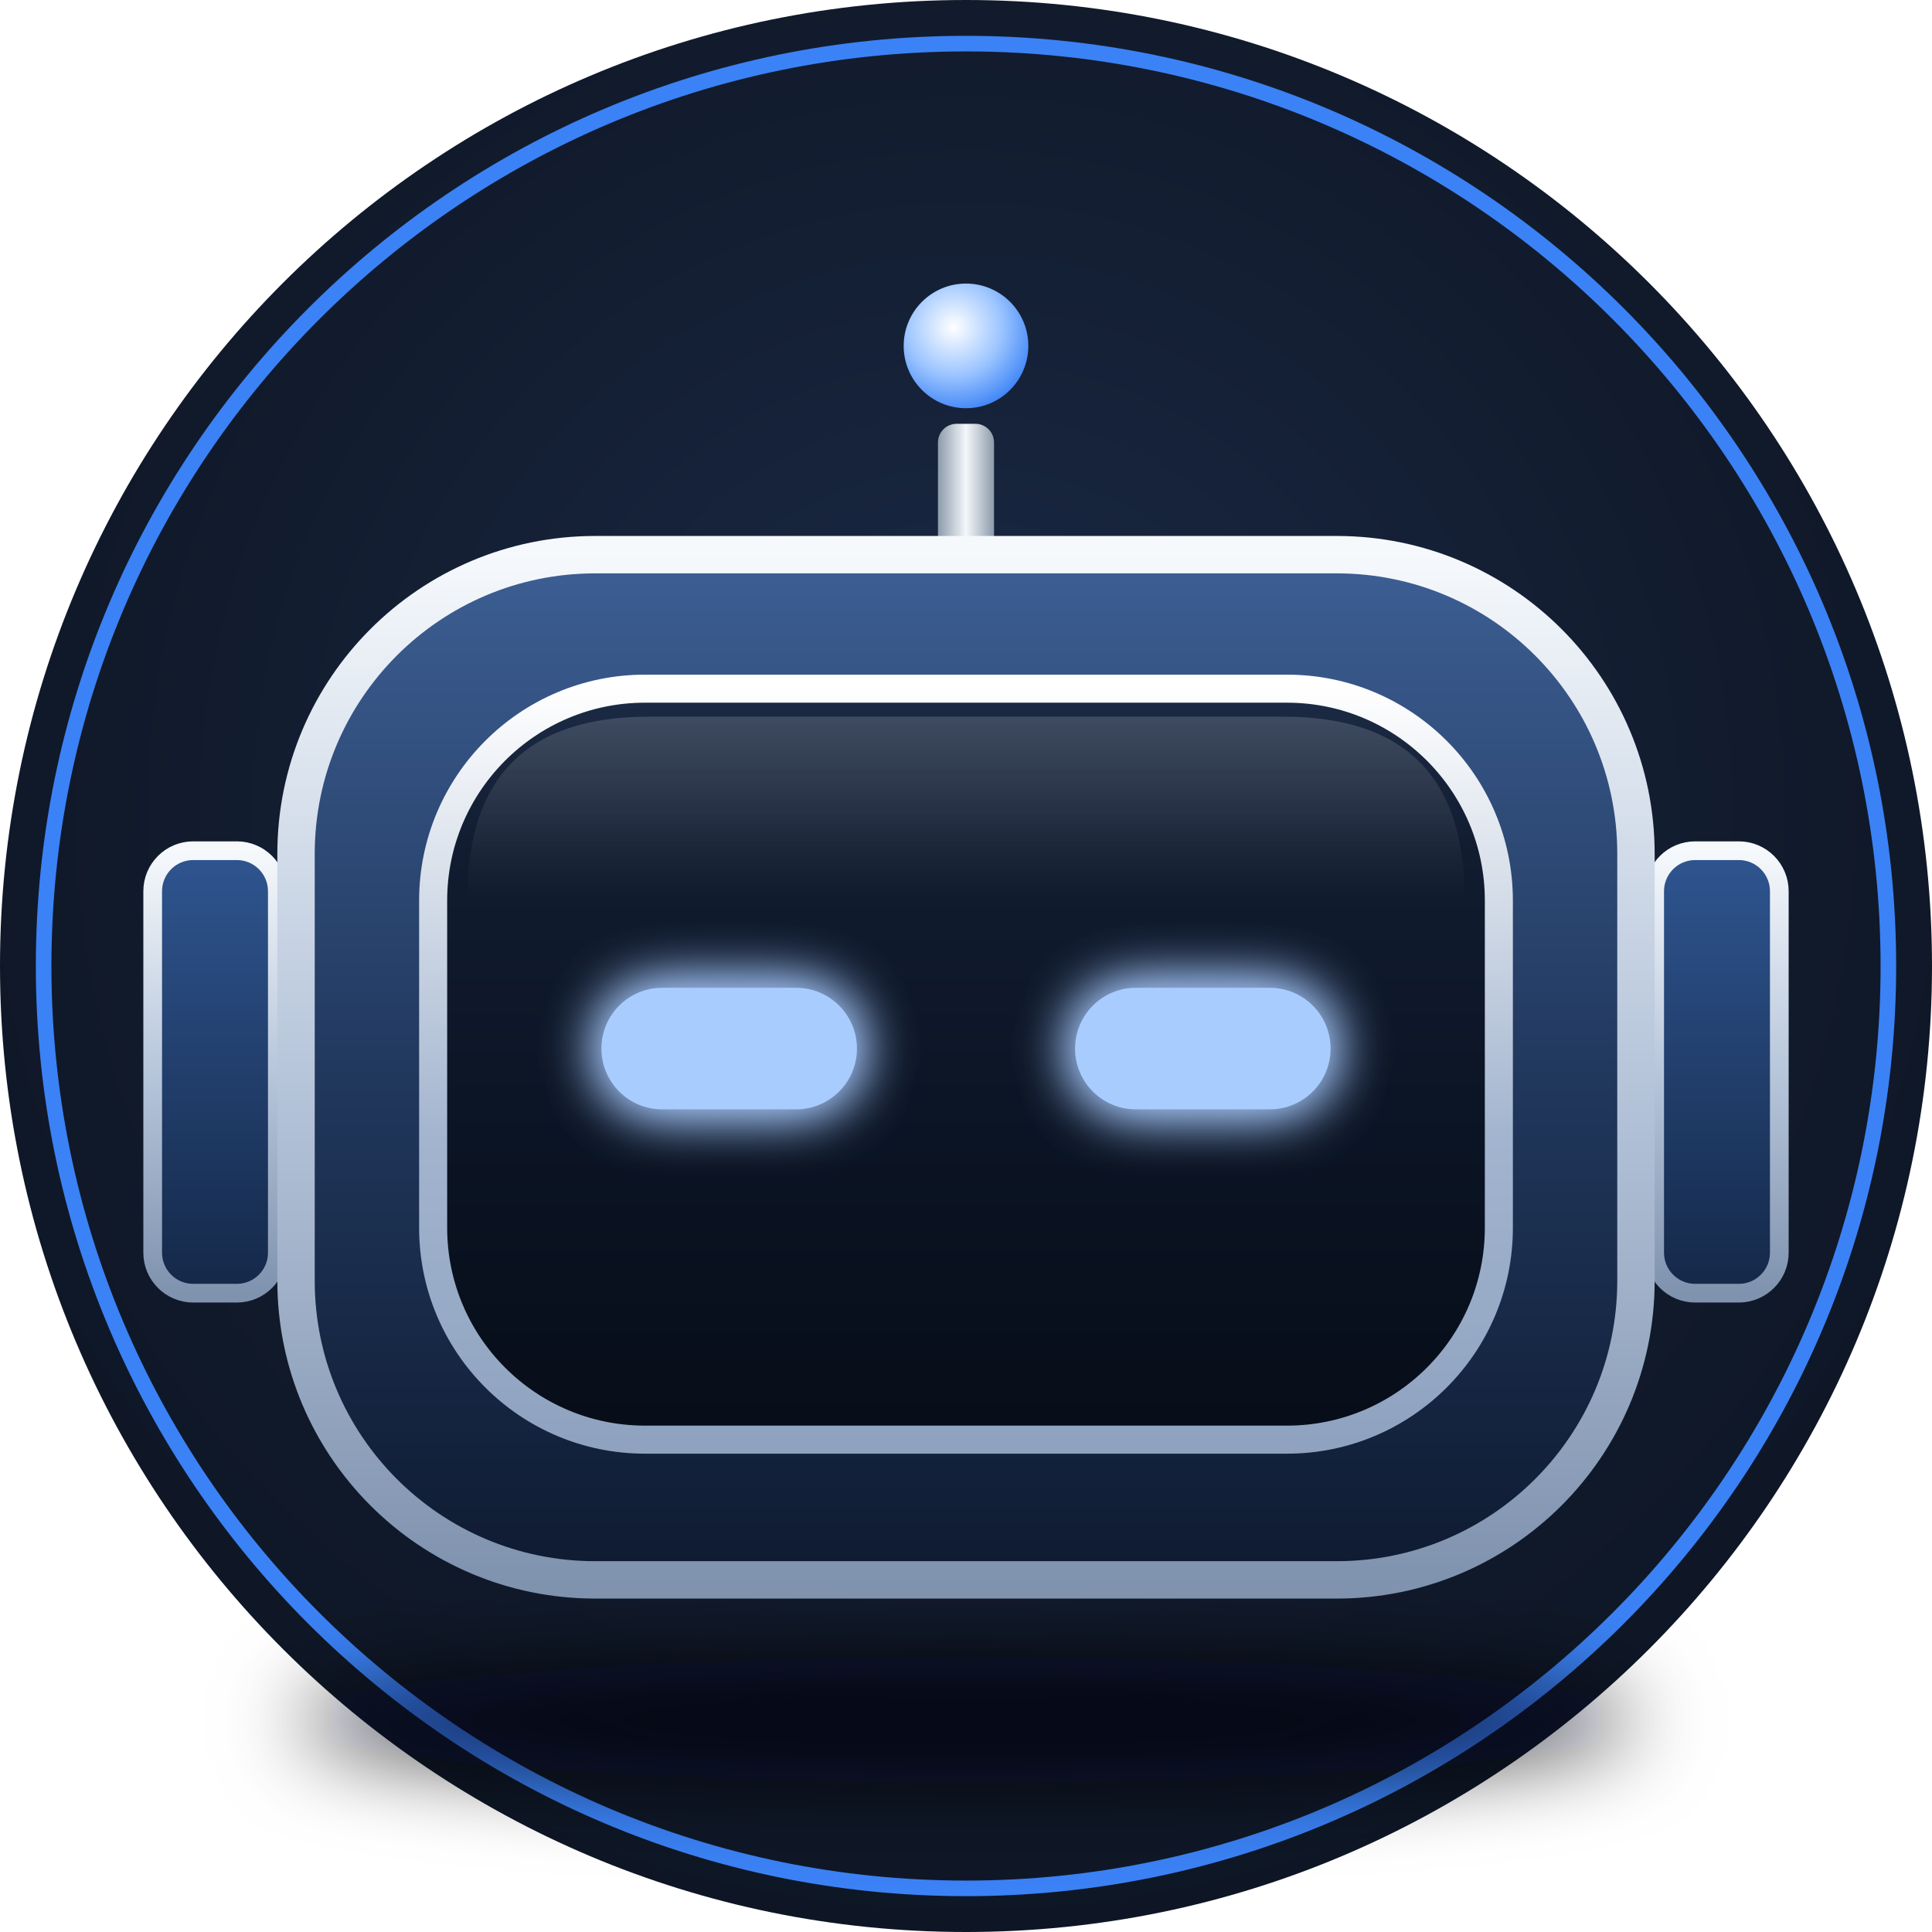
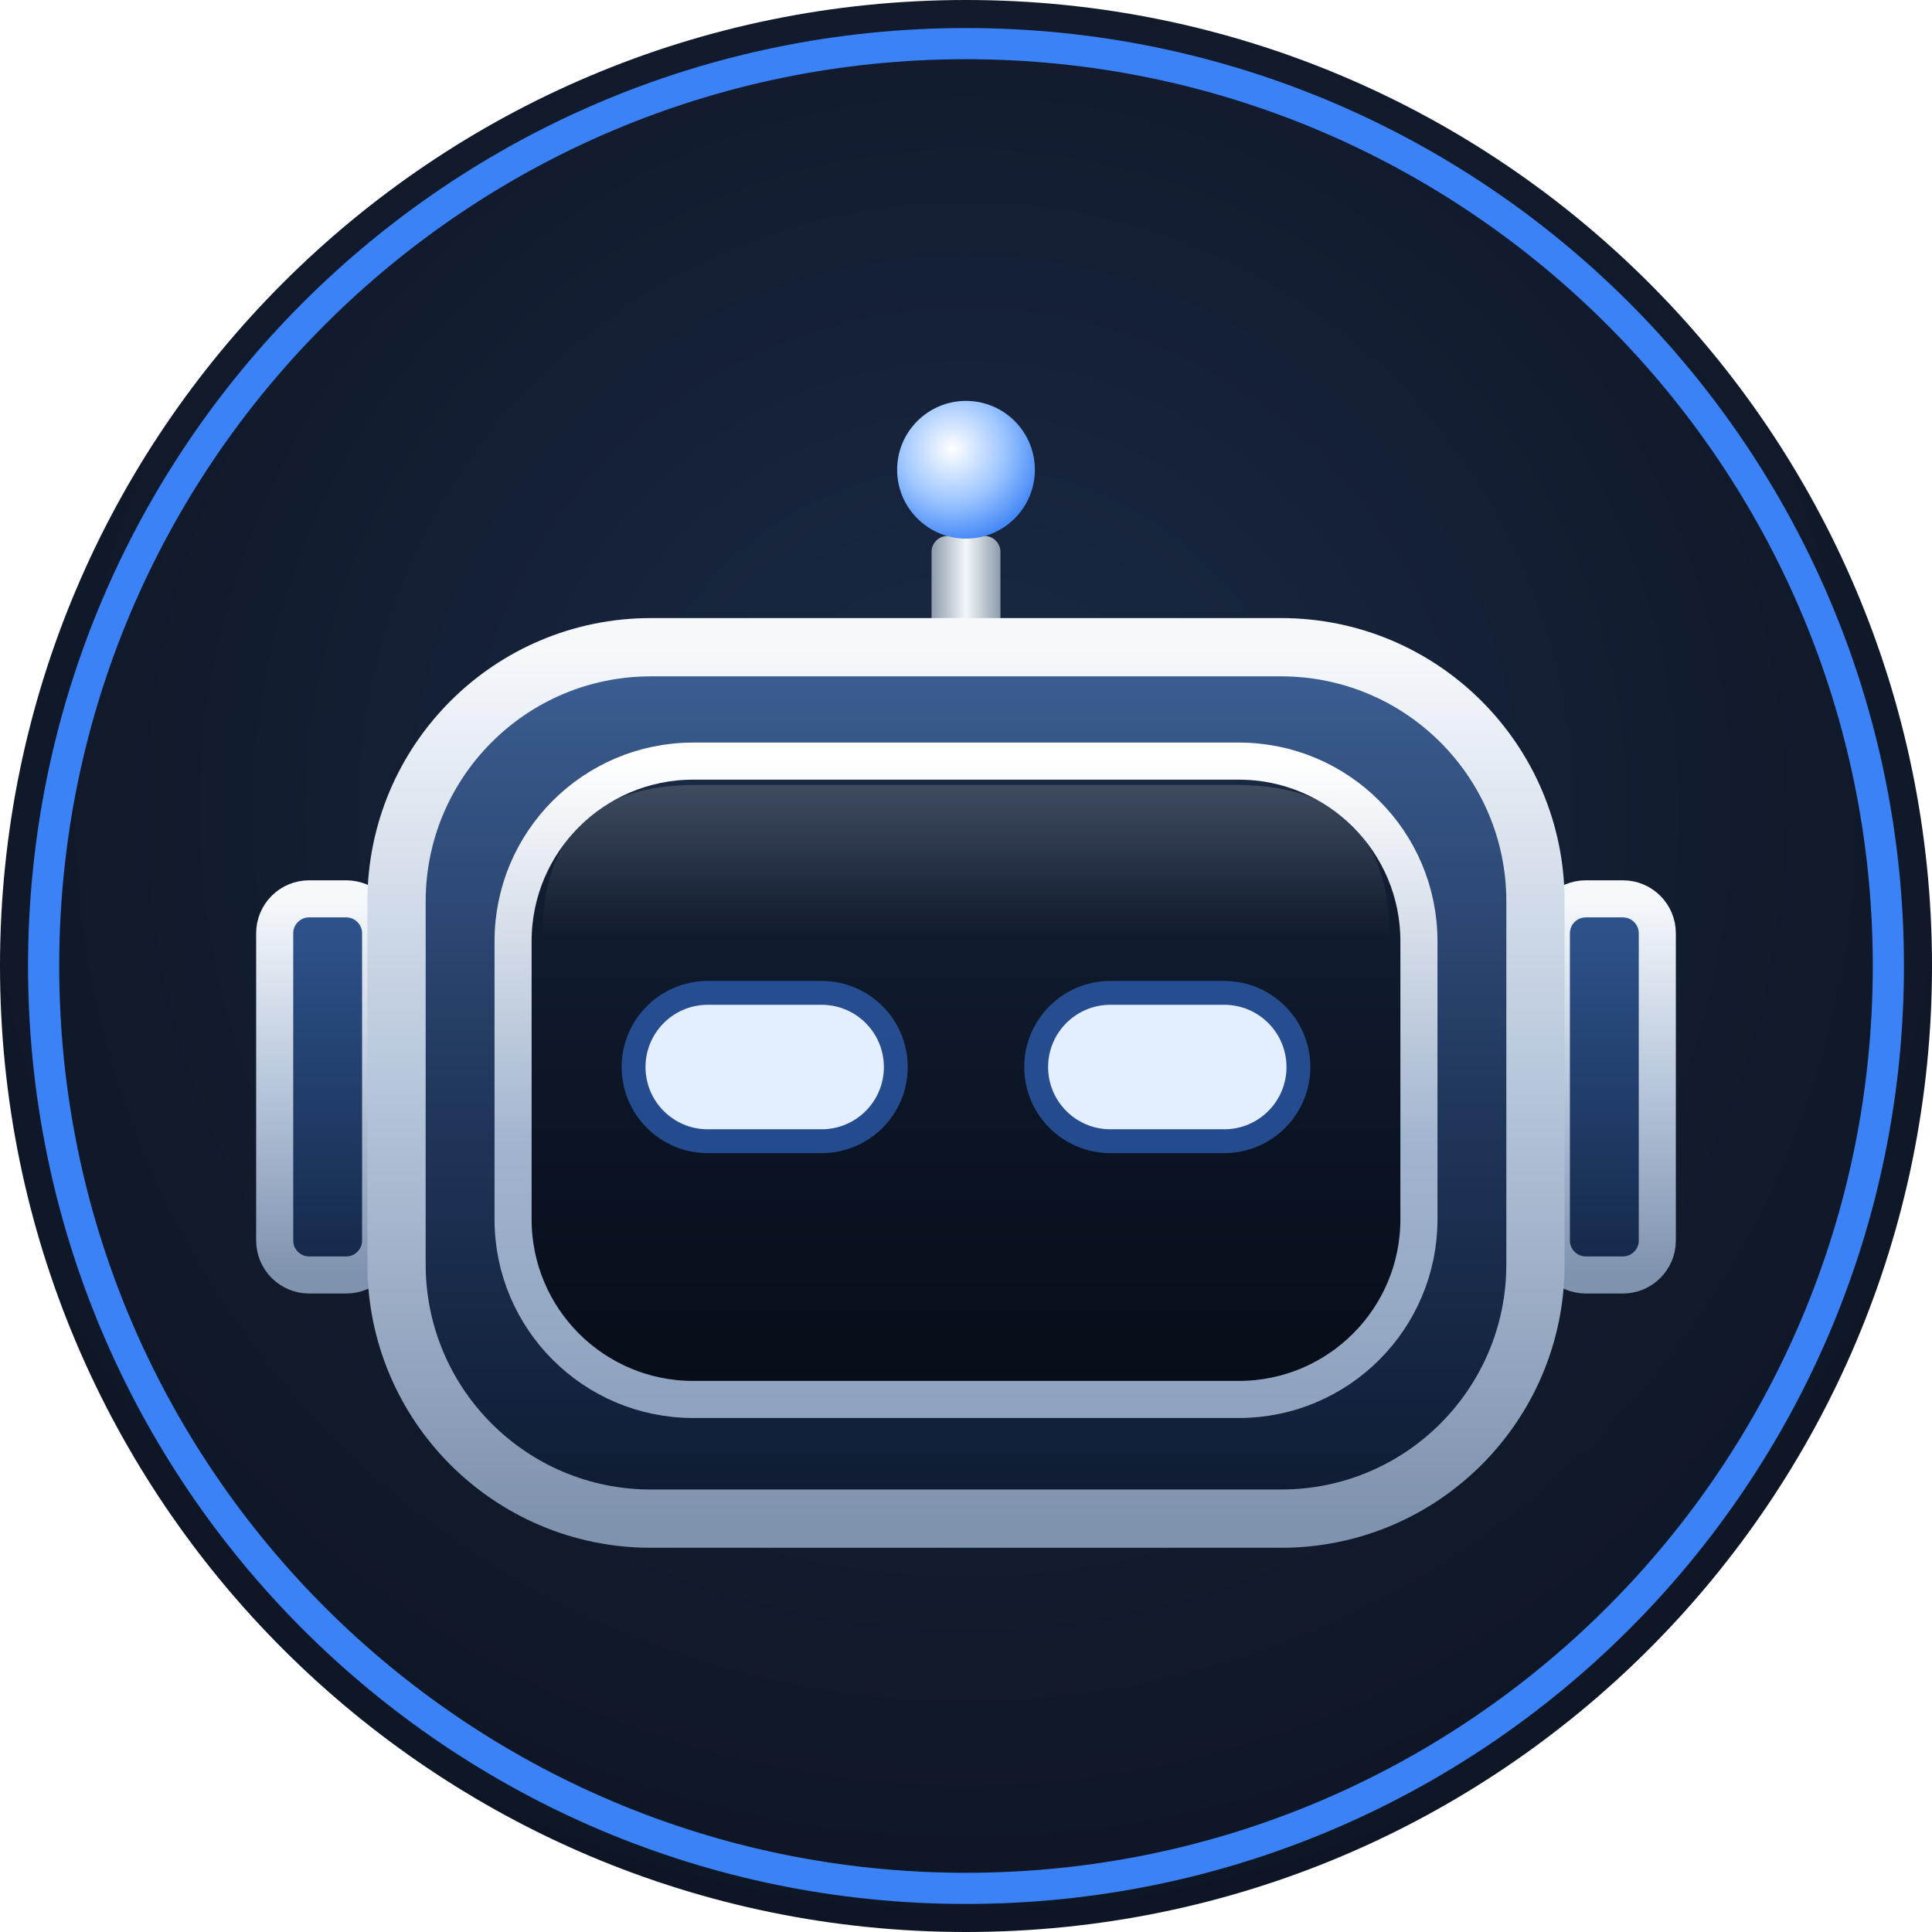
<svg xmlns="http://www.w3.org/2000/svg" viewBox="490 260 620 620" width="128" height="128">
  <defs>
    <linearGradient id="gBody" x1="0" y1="0" x2="0" y2="1">
      <stop offset="0" stop-color="#3D5F94" />
      <stop offset=".55" stop-color="#1F3559" />
      <stop offset="1" stop-color="#0E1A30" />
    </linearGradient>
    <linearGradient id="gSilver" x1="0" y1="0" x2="0" y2="1">
      <stop offset="0" stop-color="#f6f9fc" />
      <stop offset=".5" stop-color="#B7C6DB" />
      <stop offset="1" stop-color="#7F92AE" />
    </linearGradient>
    <linearGradient id="gBezel" x1="0" y1="0" x2="0" y2="1">
      <stop offset="0" stop-color="#ffffff" />
      <stop offset=".6" stop-color="#A2B4CE" />
      <stop offset="1" stop-color="#8FA3C0" />
    </linearGradient>
    <linearGradient id="gScreen" x1="0" y1="0" x2="0" y2="1">
      <stop offset="0" stop-color="#1C2B45" />
      <stop offset=".22" stop-color="#111C30" />
      <stop offset=".6" stop-color="#0B1424" />
      <stop offset="1" stop-color="#070D18" />
    </linearGradient>
    <linearGradient id="gEar" x1="0" y1="0" x2="0" y2="1">
      <stop offset="0" stop-color="#2F5590" />
      <stop offset="1" stop-color="#142848" />
    </linearGradient>
    <linearGradient id="gStalk" x1="0" y1="0" x2="1" y2="0">
      <stop offset="0" stop-color="#8c9bab" />
      <stop offset=".5" stop-color="#f4f7fa" />
      <stop offset="1" stop-color="#8c9bab" />
    </linearGradient>
    <radialGradient id="gBall" cx=".4" cy=".35" r=".7">
      <stop offset="0" stop-color="#ffffff" />
      <stop offset=".55" stop-color="#9CC5FF" />
      <stop offset="1" stop-color="#3B82F6" />
    </radialGradient>
    <linearGradient id="gGloss" x1="0" y1="0" x2="0" y2="1">
      <stop offset="0" stop-color="#ffffff" stop-opacity=".16" />
      <stop offset="1" stop-color="#ffffff" stop-opacity="0" />
    </linearGradient>
    <filter id="fGlow" x="-50%" y="-120%" width="200%" height="340%">
      <feGaussianBlur stdDeviation="9" result="b" />
      <feMerge>
        <feMergeNode in="b" />
        <feMergeNode in="b" />
        <feMergeNode in="SourceGraphic" />
      </feMerge>
    </filter>
    <filter id="fShadow" x="-30%" y="-200%" width="160%" height="500%">
      <feGaussianBlur stdDeviation="14" />
    </filter>
    <radialGradient id="gDisc" cx=".5" cy=".42" r=".62">
      <stop offset="0" stop-color="#1A2A47" />
      <stop offset=".7" stop-color="#111A2B" />
      <stop offset="1" stop-color="#0D1524" />
    </radialGradient>
  </defs>
  <circle cx="800" cy="570" r="310" fill="url(#gDisc)" />
-   <circle cx="800" cy="570" r="296" fill="none" stroke="#3B82F6" stroke-width="5" />
-   <g id="robo">
-     <ellipse cx="800" cy="812" rx="215" ry="20" fill="#03060C" opacity=".75" filter="url(#fShadow)" />
-     <rect x="791" y="396" width="18" height="48" rx="6" fill="url(#gStalk)" />
-     <circle cx="800" cy="371" r="20" fill="url(#gBall)" />
-     <rect x="539" y="533" width="40" height="142" rx="13" fill="url(#gEar)" stroke="url(#gSilver)" stroke-width="6" />
-     <rect x="1021" y="533" width="40" height="142" rx="13" fill="url(#gEar)" stroke="url(#gSilver)" stroke-width="6" />
-     <rect x="585" y="438" width="430" height="329" rx="96" fill="url(#gBody)" stroke="url(#gSilver)" stroke-width="12" />
-     <rect x="629" y="481" width="342" height="241" rx="68" fill="url(#gScreen)" stroke="url(#gBezel)" stroke-width="9" />
+   <circle cx="800" cy="570" r="296" fill="none" stroke="#3B82F6" stroke-width="10" />
+   <g id="robo" transform="translate(800 568) scale(0.85) translate(-800 -556)">
+     <rect x="787" y="396" width="26" height="48" rx="6" fill="url(#gStalk)" />
+     <circle cx="800" cy="371" r="26" fill="url(#gBall)" />
+     <rect x="539" y="533" width="40" height="142" rx="13" fill="url(#gEar)" stroke="url(#gSilver)" stroke-width="14" />
+     <rect x="1021" y="533" width="40" height="142" rx="13" fill="url(#gEar)" stroke="url(#gSilver)" stroke-width="14" />
+     <rect x="585" y="438" width="430" height="329" rx="96" fill="url(#gBody)" stroke="url(#gSilver)" stroke-width="22" />
+     <rect x="629" y="481" width="342" height="241" rx="68" fill="url(#gScreen)" stroke="url(#gBezel)" stroke-width="14" />
    <path d="M640 548 Q640 490 698 490 H902 Q960 490 960 548 Z" fill="url(#gGloss)" />
-     <g filter="url(#fGlow)" fill="#A9CCFF">
-       <rect x="683" y="577" width="82" height="39" rx="19.5" />
-       <rect x="835" y="577" width="82" height="39" rx="19.5" />
+     <g>
+       <rect x="670.0" y="564.0" width="108.0" height="65.0" rx="32.5" fill="#3B82F6" opacity=".5" />
+       <rect x="822.0" y="564.0" width="108.0" height="65.0" rx="32.5" fill="#3B82F6" opacity=".5" />
+       <rect x="679.0" y="573.0" width="90.0" height="47.0" rx="23.5" fill="#E3EEFF" />
+       <rect x="831.0" y="573.0" width="90.0" height="47.0" rx="23.5" fill="#E3EEFF" />
    </g>
  </g>
</svg>
